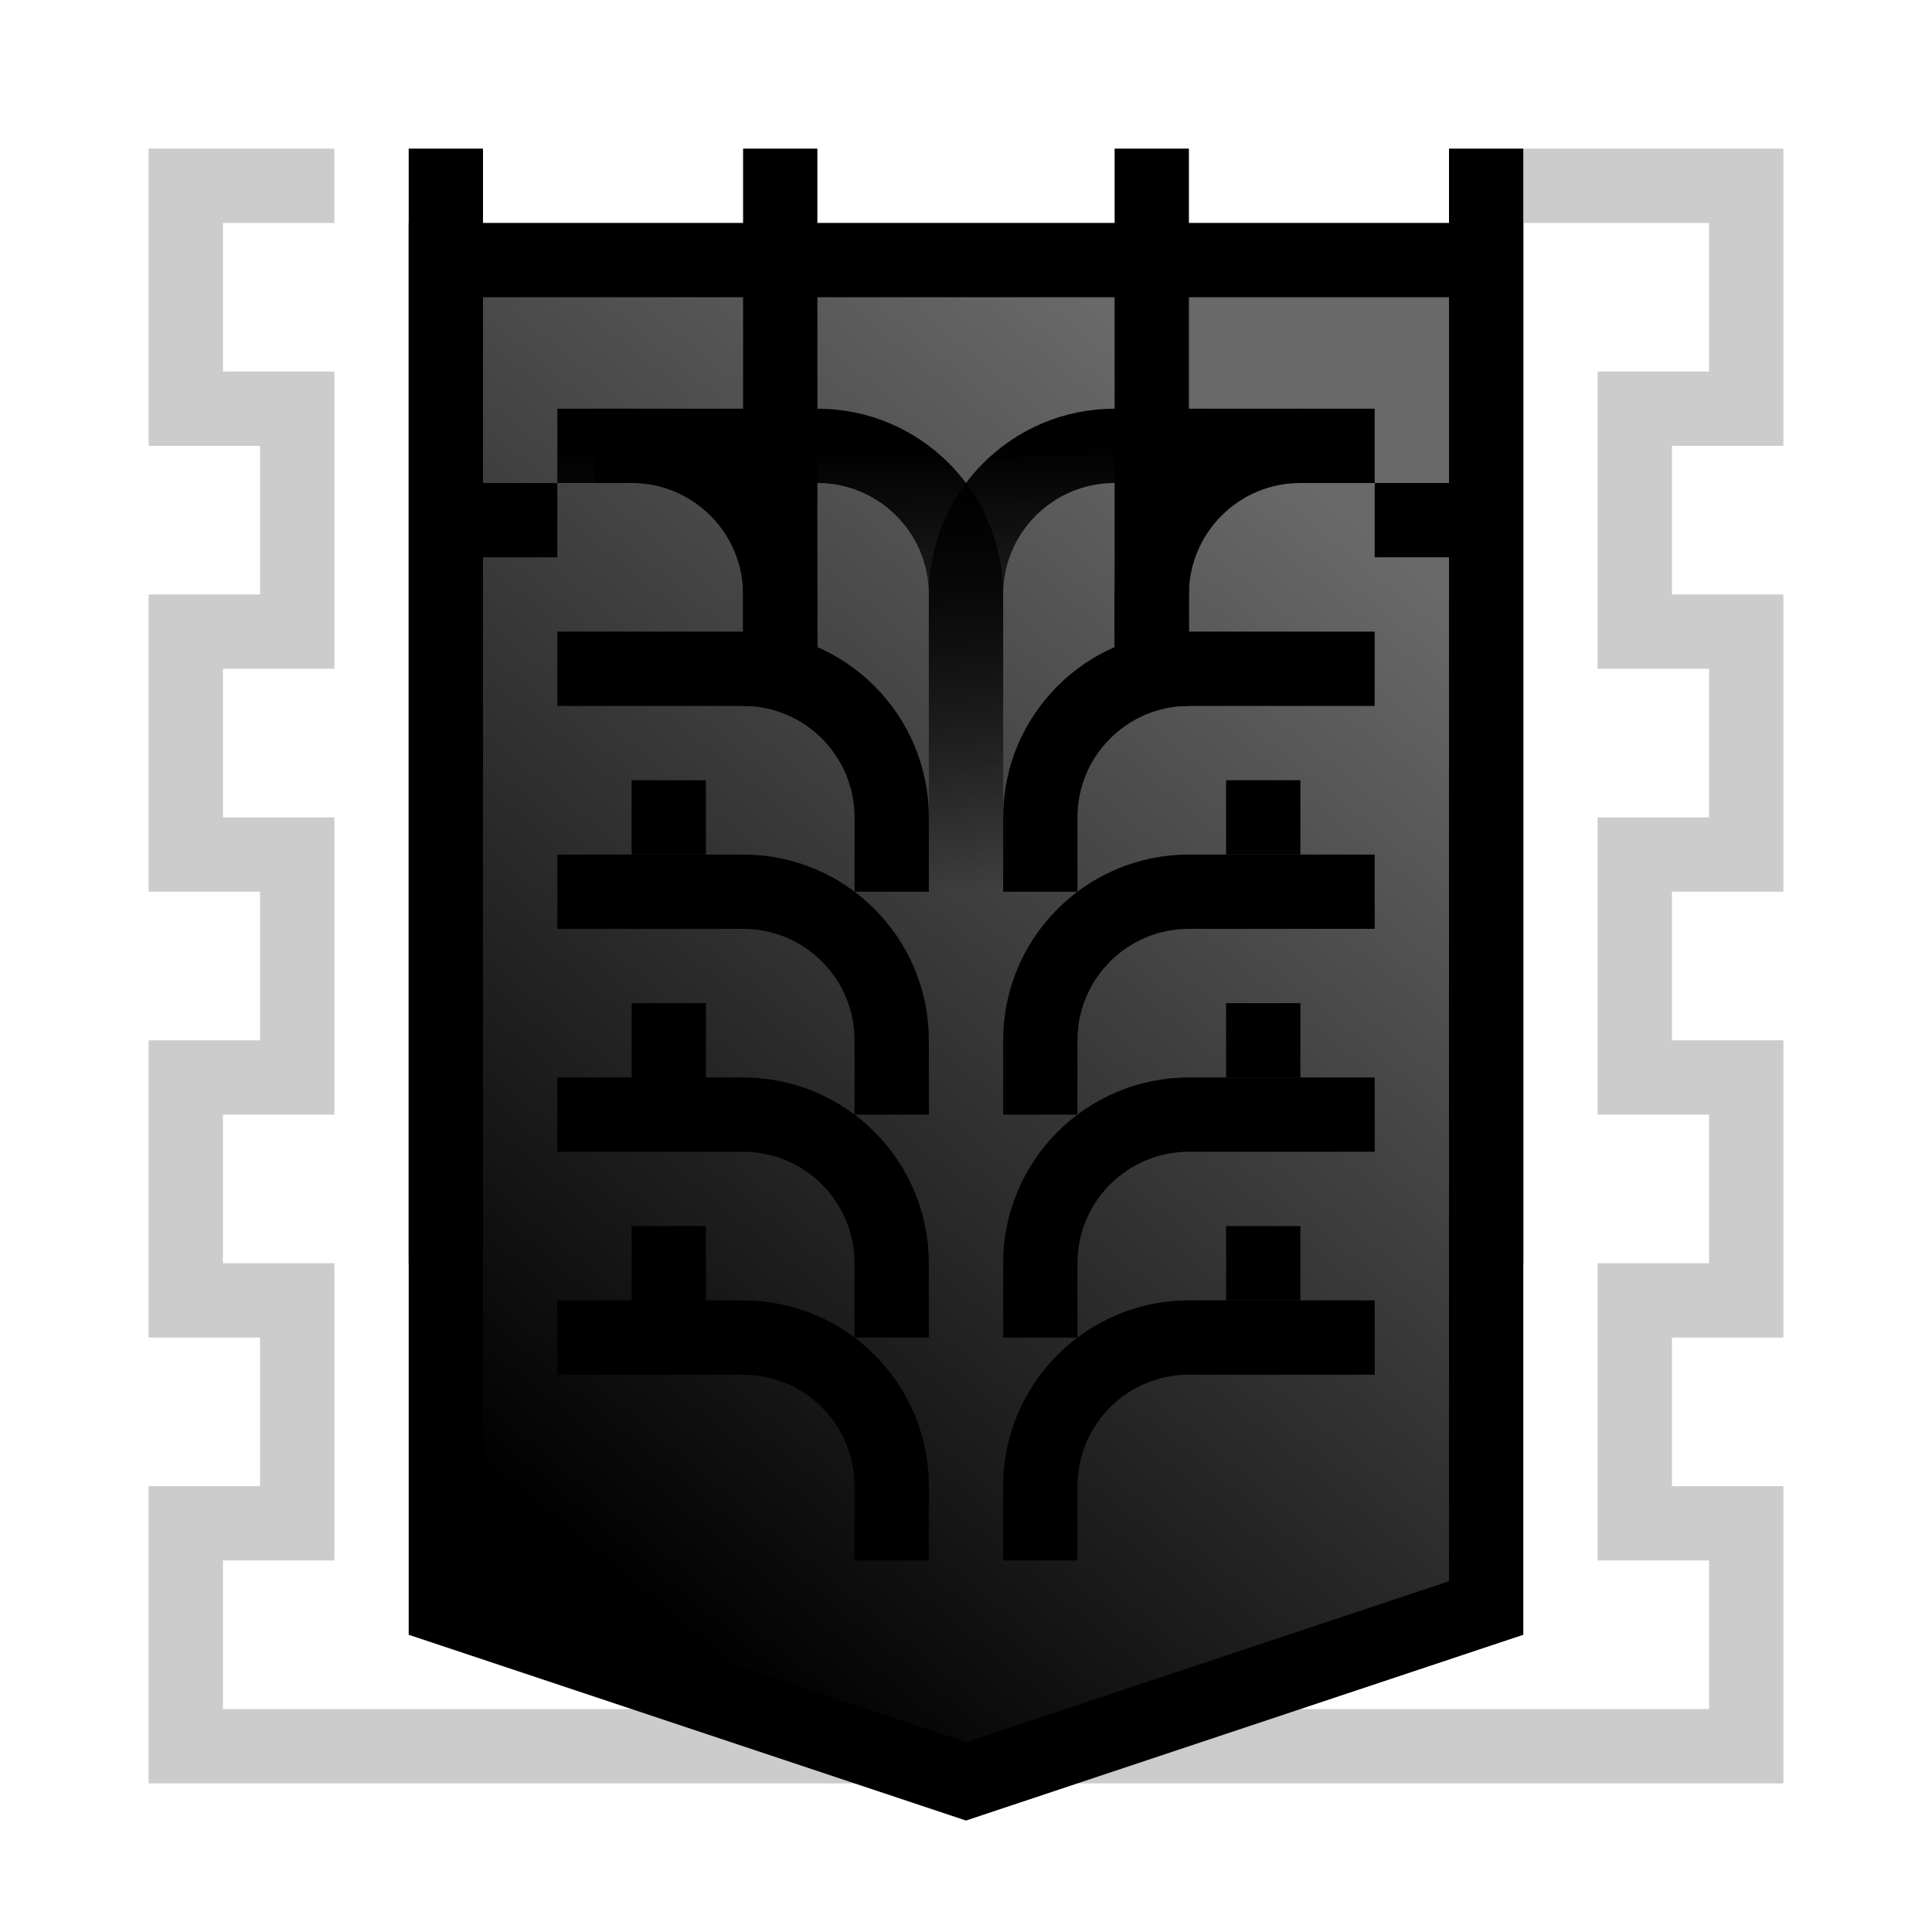
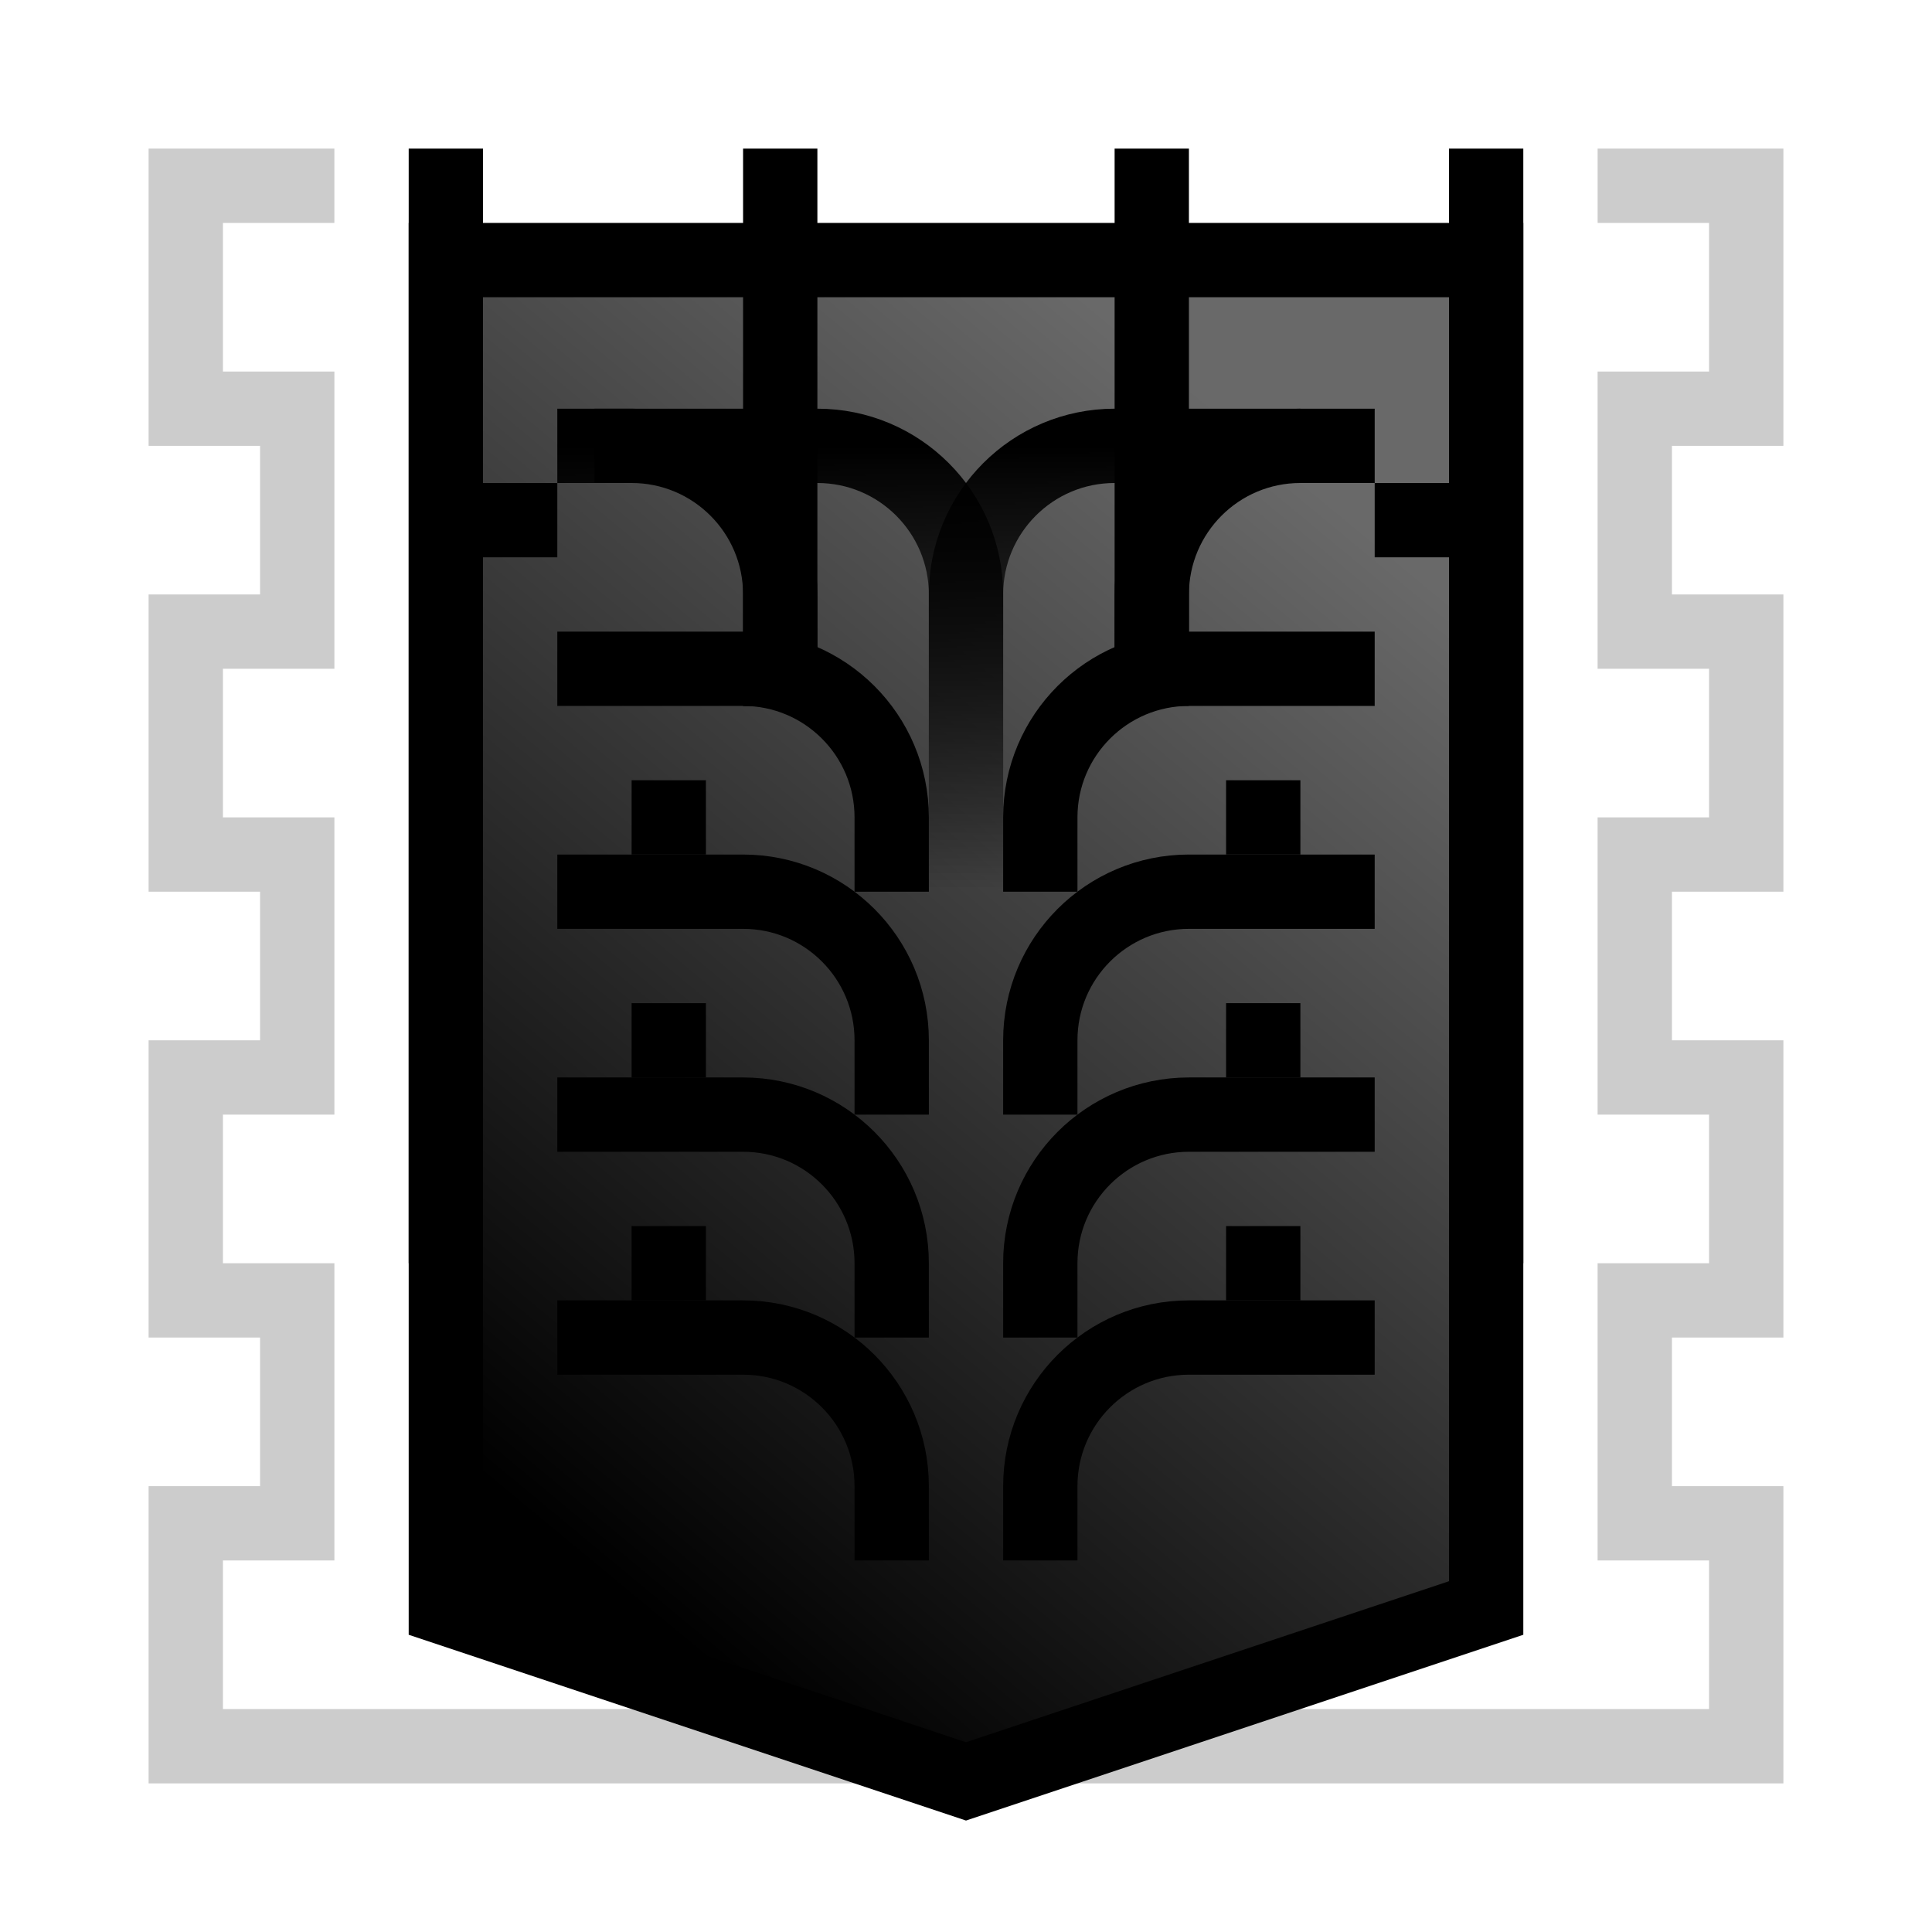
<svg xmlns="http://www.w3.org/2000/svg" width="52" height="52" viewBox="0 0 52 52" fill="none">
-   <path opacity="0.2" d="M26 47L47 47L47 41L44 41L44 35L47 35L47 29L44 29L44 23L47 23L47 17L44 17L44 11L47 11L47 5L41 5" stroke="black" stroke-width="2" />
+   <path opacity="0.2" d="M26 47L47 47L47 41L44 41L44 35L47 35L47 29L44 29L44 23L47 23L47 17L44 17L44 11L47 11L47 5L43 5" stroke="black" stroke-width="2" />
  <path opacity="0.2" d="M26 47L5 47L5 41L8 41L8 35L5 35L5 29L8 29L8 23L5 23L5 17L8 17L8 11L5 11L5 5L9 5" stroke="black" stroke-width="2" />
-   <path d="M26 47.946L12 43.279V7H26H40V43.279L26 47.946Z" fill="url(#paint0_linear_3462_8870)" stroke="black" stroke-width="2" />
+   <path d="M12 7H26H40V43.279L26 47.946L12 43.279V7Z" fill="url(#paint0_linear_3462_8870)" stroke="black" stroke-width="2" />
  <rect x="20" y="4" width="2" height="8" fill="black" />
  <rect x="30" y="4" width="2" height="8" fill="black" />
  <rect x="39" y="4" width="2" height="30" fill="black" />
  <rect x="11" y="4" width="2" height="30" fill="black" />
  <path d="M26 24V16C26 13.791 27.791 12 30 12H35" stroke="url(#paint1_linear_3462_8870)" stroke-width="2" />
  <rect x="17" y="21" width="2" height="2" fill="black" />
  <rect x="33" y="21" width="2" height="2" fill="black" />
  <rect x="37" y="13" width="2" height="2" fill="black" />
  <rect x="13" y="13" width="2" height="2" fill="black" />
  <rect x="33" y="27" width="2" height="2" fill="black" />
  <rect x="17" y="27" width="2" height="2" fill="black" />
  <rect x="30" y="12" width="2" height="7" fill="black" />
  <rect x="20" y="12" width="2" height="7" fill="black" />
  <path d="M28 30V28C28 25.791 29.791 24 32 24H37" stroke="black" stroke-width="2" />
  <path d="M28 36V34C28 31.791 29.791 30 32 30H37" stroke="black" stroke-width="2" />
  <path d="M28 42V40C28 37.791 29.791 36 32 36H37" stroke="black" stroke-width="2" />
  <path d="M28 24V22C28 19.791 29.791 18 32 18H37" stroke="black" stroke-width="2" />
  <path d="M31 18V16C31 13.791 32.791 12 35 12H37" stroke="black" stroke-width="2" />
  <path d="M21 19L21 16C21 13.791 19.209 12 17 12L16 12" stroke="black" stroke-width="2" />
  <path d="M26 24V16C26 13.791 24.209 12 22 12H15" stroke="url(#paint2_linear_3462_8870)" stroke-width="2" />
  <path d="M24 24V22C24 19.791 22.209 18 20 18H15" stroke="black" stroke-width="2" />
  <path d="M24 30V28C24 25.791 22.209 24 20 24H15" stroke="black" stroke-width="2" />
  <path d="M24 36V34C24 31.791 22.209 30 20 30H15" stroke="black" stroke-width="2" />
  <path d="M24 42V40C24 37.791 22.209 36 20 36H15" stroke="black" stroke-width="2" />
  <rect x="33" y="33" width="2" height="2" fill="black" />
  <rect x="17" y="33" width="2" height="2" fill="black" />
  <defs>
    <linearGradient id="paint0_linear_3462_8870" x1="41" y1="11.6" x2="15.777" y2="42.078" gradientUnits="userSpaceOnUse">
      <stop offset="0.12" stop-color="#696969" />
      <stop offset="1" />
    </linearGradient>
    <linearGradient id="paint1_linear_3462_8870" x1="30.5" y1="12" x2="30.5" y2="24" gradientUnits="userSpaceOnUse">
      <stop />
      <stop offset="1" stop-opacity="0" />
    </linearGradient>
    <linearGradient id="paint2_linear_3462_8870" x1="20.5" y1="12" x2="20.5" y2="24" gradientUnits="userSpaceOnUse">
      <stop />
      <stop offset="1" stop-opacity="0" />
    </linearGradient>
  </defs>
</svg>
